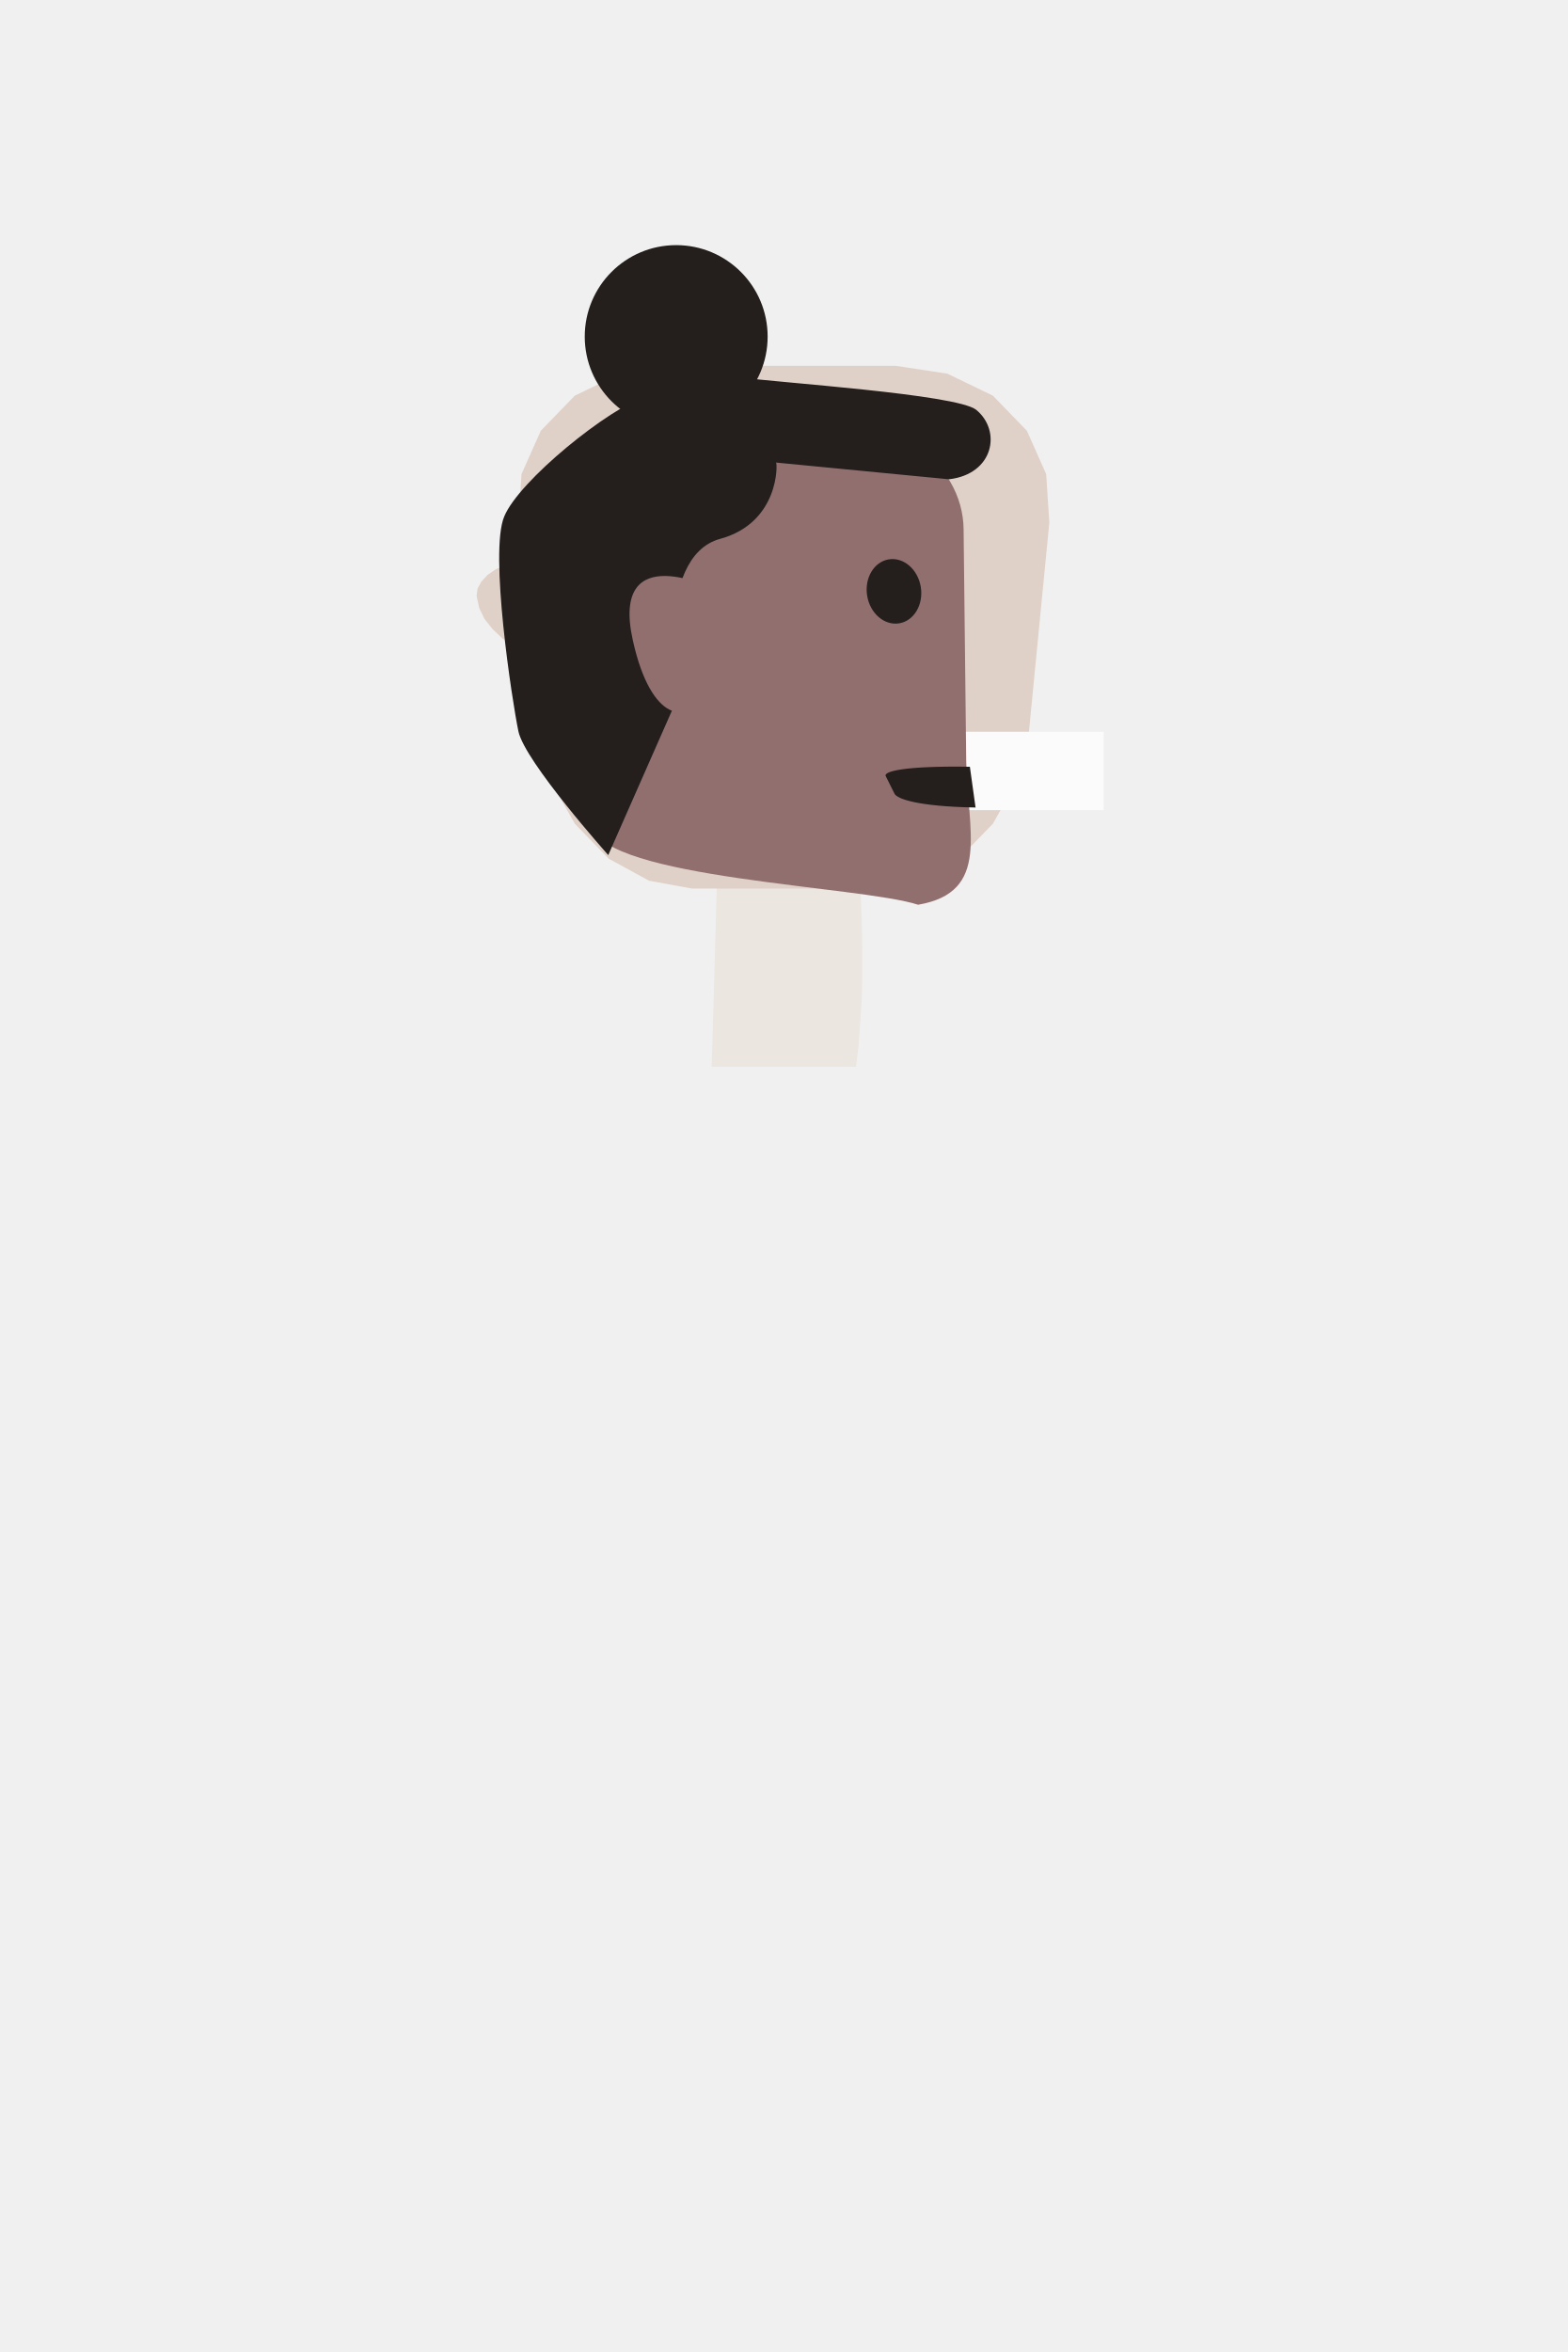
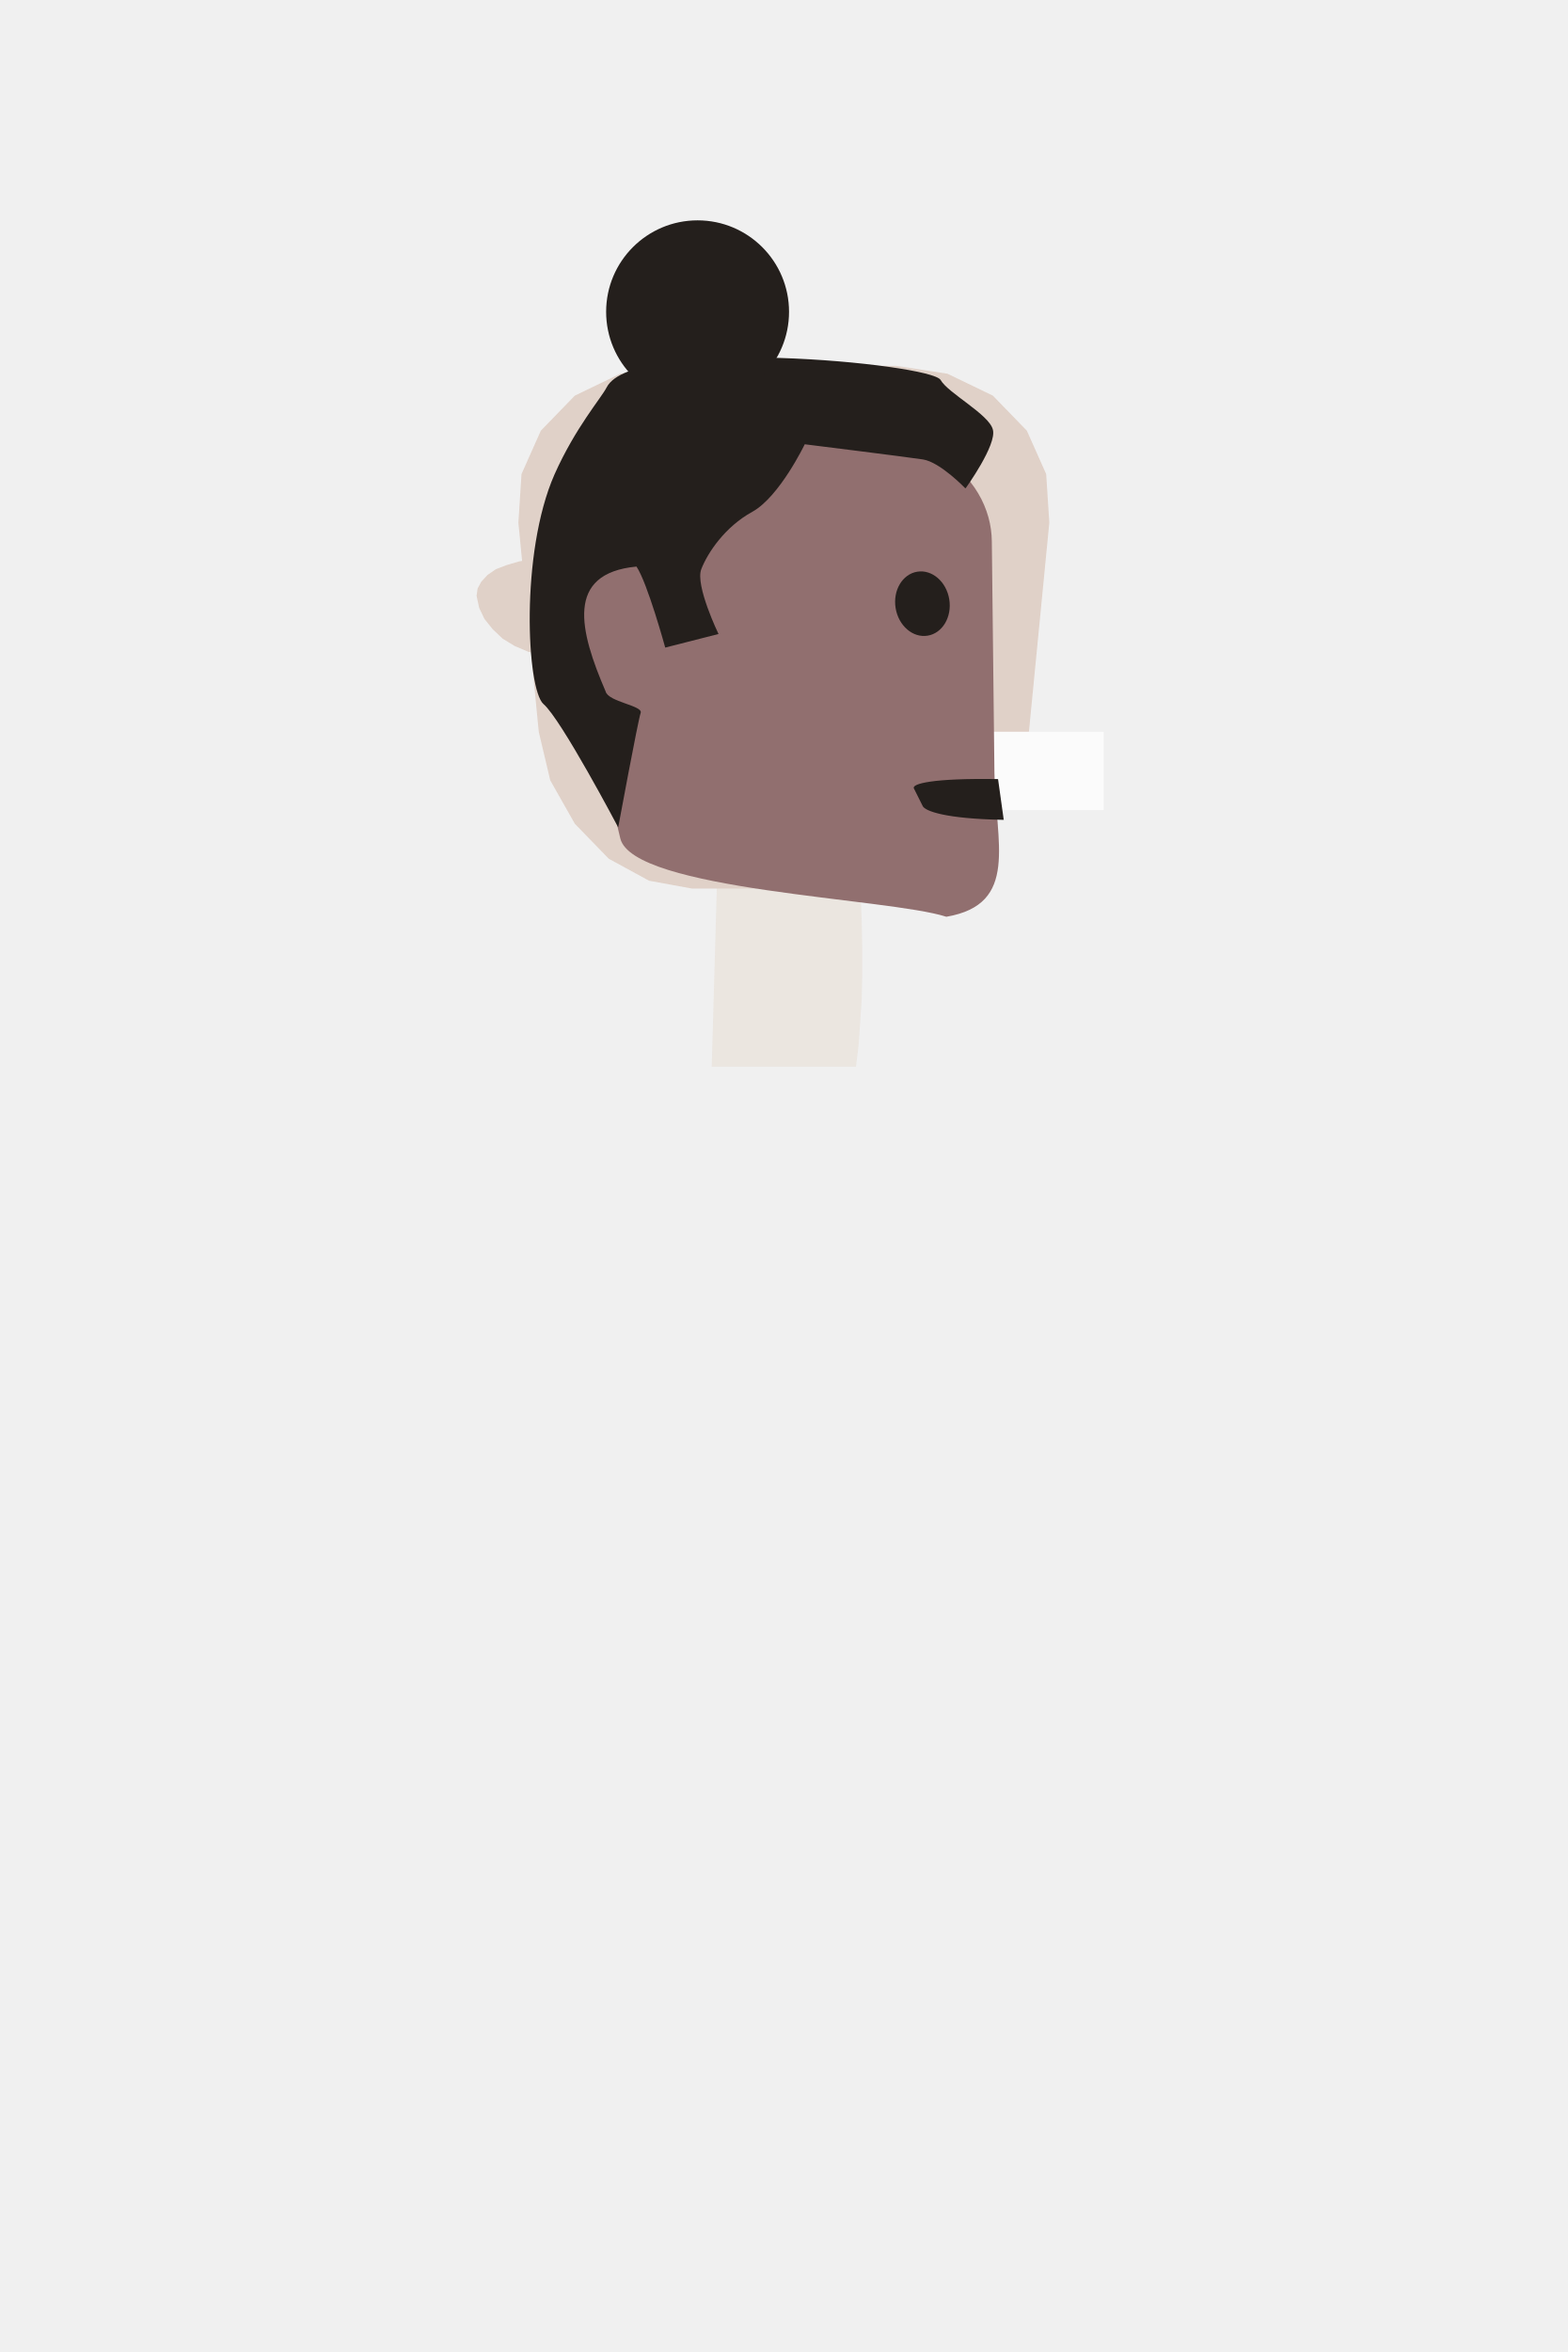
<svg xmlns="http://www.w3.org/2000/svg" width="600" height="900" viewBox="-1.5 -1.2 3 4.5" version="1.1" id="svg16944">
  <defs id="defs16948" />
  <g id="guide" opacity="0.7">
    <path d="M-0.138 0.841L-0.12 0.21L0.12 0.21L0.128 0.274L0.134 0.336L0.14 0.396L0.144 0.454L0.147 0.51L0.149 0.563L0.15 0.615L0.15 0.664L0.149 0.712L0.146 0.757L0.143 0.8L0.138 0.841Z" fill="#e8e1d9" id="path16926" />
    <path d="M-0.451 -0.131L-0.479 -0.13L-0.506 -0.126L-0.53 -0.119L-0.551 -0.111L-0.567 -0.1L-0.579 -0.087L-0.586 -0.074L-0.588 -0.06L-0.583 -0.037L-0.573 -0.016L-0.557 0.004L-0.538 0.022L-0.515 0.036L-0.489 0.047L-0.461 0.053L-0.433 0.055Z" fill="#d9c3b6" id="path16928" />
    <path d="M0.215 -0.5L0.313 -0.485L0.4 -0.443L0.465 -0.376L0.502 -0.293L0.508 -0.2L0.469 0.2L0.447 0.293L0.4 0.376L0.335 0.443L0.258 0.485L0.176 0.5L-0.176 0.5L-0.258 0.485L-0.335 0.443L-0.4 0.376L-0.447 0.293L-0.469 0.2L-0.508 -0.2L-0.502 -0.293L-0.465 -0.376L-0.4 -0.443L-0.313 -0.485L-0.215 -0.5Z" fill="#d9c3b6" id="path16930" />
    <path d="M0.215 -0.16L0.205 -0.123L0.178 -0.095L0.14 -0.085L0.103 -0.095L0.075 -0.123L0.065 -0.16L0.075 -0.197L0.102 -0.225L0.14 -0.235L0.178 -0.225L0.205 -0.198Z" fill="#ffffff" id="path16932" />
    <path d="M0.612 0.2L0.142 0.2L0.142 0.35L0.612 0.35Z" fill="#ffffff" id="path16934" />
    <path d="M-0.08 0H0.08M0 -0.08V0.08" stroke="#b04040" stroke-width="0.01" fill="none" id="path16936" />
  </g>
  <g id="back" />
  <g id="head">
-     <path id="rect480-1-9-5" style="fill:#916f6f;stroke-width:0.015" d="m 0.257,0.531 c 0.14,-0.024 0.094,-0.142 0.092,-0.275 l -0.005,-0.443 c -0.001,-0.124 -0.132,-0.259 -0.449,-0.208 -0.317,0.051 -0.395,0.22 -0.366,0.34 l 0.104,0.436 c 0.024,0.1 0.513,0.114 0.624,0.15 z" />
-     <ellipse style="fill:#241f1c;stroke-width:0.015" id="path639-4-0-5-4" cx="0.219" cy="-0.034" rx="0.052" ry="0.062" transform="rotate(-9.201606)" />
-     <path style="fill:#241f1c;fill-opacity:1;stroke-width:0.015" d="m -0.336,0.436 c 0,0 -0.16,-0.179 -0.172,-0.237 -0.012,-0.058 -0.056,-0.343 -0.027,-0.411 0.028,-0.068 0.199,-0.207 0.274,-0.231 0.074,-0.024 0.11,-0.045 0.178,-0.035 0.068,0.01 0.413,0.032 0.451,0.062 0.049,0.04 0.034,0.123 -0.052,0.133 l -0.331,-0.032 c 0.003,3.2504e-4 0.007,0.115 -0.107,0.146 -0.128,0.035 -0.083,0.309 -0.091,0.326" id="path1647-16-2" />
-     <path style="fill:#916f6f;fill-opacity:1;stroke-width:0.015" d="m -0.169,0.136 0.038,-0.207 c -8.201e-4,-0.002 -0.202,-0.102 -0.158,0.096 0.036,0.163 0.109,0.153 0.12,0.111 z" id="path855-2-4-2-8-2-5" />
+     <path id="rect480-1-9-5" style="fill:#916f6f;stroke-width:0.015" d="m 0.311,0.554 c 0.14,-0.024 0.094,-0.142 0.092,-0.275 l -0.005,-0.443 c -0.001,-0.124 -0.132,-0.259 -0.449,-0.208 -0.317,0.051 -0.395,0.22 -0.366,0.34 l 0.104,0.436 c 0.024,0.1 0.513,0.114 0.624,0.15 z" />
+     <ellipse style="fill:#241f1c;stroke-width:0.015" id="path639-4-0-5-4" cx="0.269" cy="-0.002" rx="0.052" ry="0.062" transform="rotate(-9.201606)" />
+     <path style="fill:#241f1c;fill-opacity:1;stroke-width:0.015" d="m 0.348,-0.266 c 0,0 0.06,-0.083 0.052,-0.112 -0.007,-0.029 -0.086,-0.07 -0.1,-0.095 -0.018,-0.032 -0.588,-0.085 -0.639,0.014 -0.01,0.02 -0.06,0.077 -0.1,0.167 -0.066,0.15 -0.053,0.411 -0.021,0.439 0.034,0.029 0.143,0.236 0.143,0.236 0,0 0.038,-0.205 0.043,-0.219 0.005,-0.014 -0.062,-0.021 -0.067,-0.041 -0.05,-0.116 -0.078,-0.226 0.059,-0.239 0.021,0.031 0.055,0.155 0.055,0.155 l 0.102,-0.026 c 0,0 -0.045,-0.093 -0.033,-0.124 0.012,-0.031 0.045,-0.081 0.098,-0.11 0.052,-0.029 0.1,-0.129 0.1,-0.129 0,0 0.193,0.024 0.226,0.029 0.033,0.005 0.081,0.055 0.081,0.055 z" id="path658" />
  </g>
-   <g id="mouth-1">
+   <g id="mouth-1" transform="translate(0.05393187,0.02359519)">
    <path id="rect480-1-8-3-0-4" style="fill:#241f1c;fill-opacity:1;stroke-width:0.015" d="M 0.367,0.346 0.356,0.267 c -0.126,-0.002 -0.166,0.009 -0.161,0.018 l 0.017,0.034 c 0.005,0.009 0.042,0.024 0.155,0.026 z" />
-     <circle style="fill:#241f1c;fill-opacity:1;stroke-width:0.015" id="path17928" cx="-0.206" cy="-0.556" r="0.175" />
+     <circle style="fill:#241f1c;fill-opacity:1;stroke-width:0.015" id="path17928" cx="-0.219" cy="-0.627" r="0.175" />
  </g>
  <g id="mouth-2" style="display:none">
    <path id="rect480-1-8-3-0-3" style="fill:#241f1c;fill-opacity:1;stroke-width:0.015" d="m 0.359,0.351 -0.01,-0.138 c -0.111,-0.004 -0.146,0.015 -0.142,0.032 l 0.015,0.061 c 0.004,0.017 0.037,0.042 0.137,0.046 z" />
  </g>
  <g id="mouth-3" style="display:none">
    <path id="rect480-1-8-3-0" style="fill:#241f1c;fill-opacity:1;stroke-width:0.015" d="M 0.373,0.432 0.357,0.149 c -0.18,-0.009 -0.216,0.064 -0.213,0.099 l 0.008,0.09 c 0.003,0.035 0.06,0.086 0.222,0.093 z" />
  </g>
</svg>
